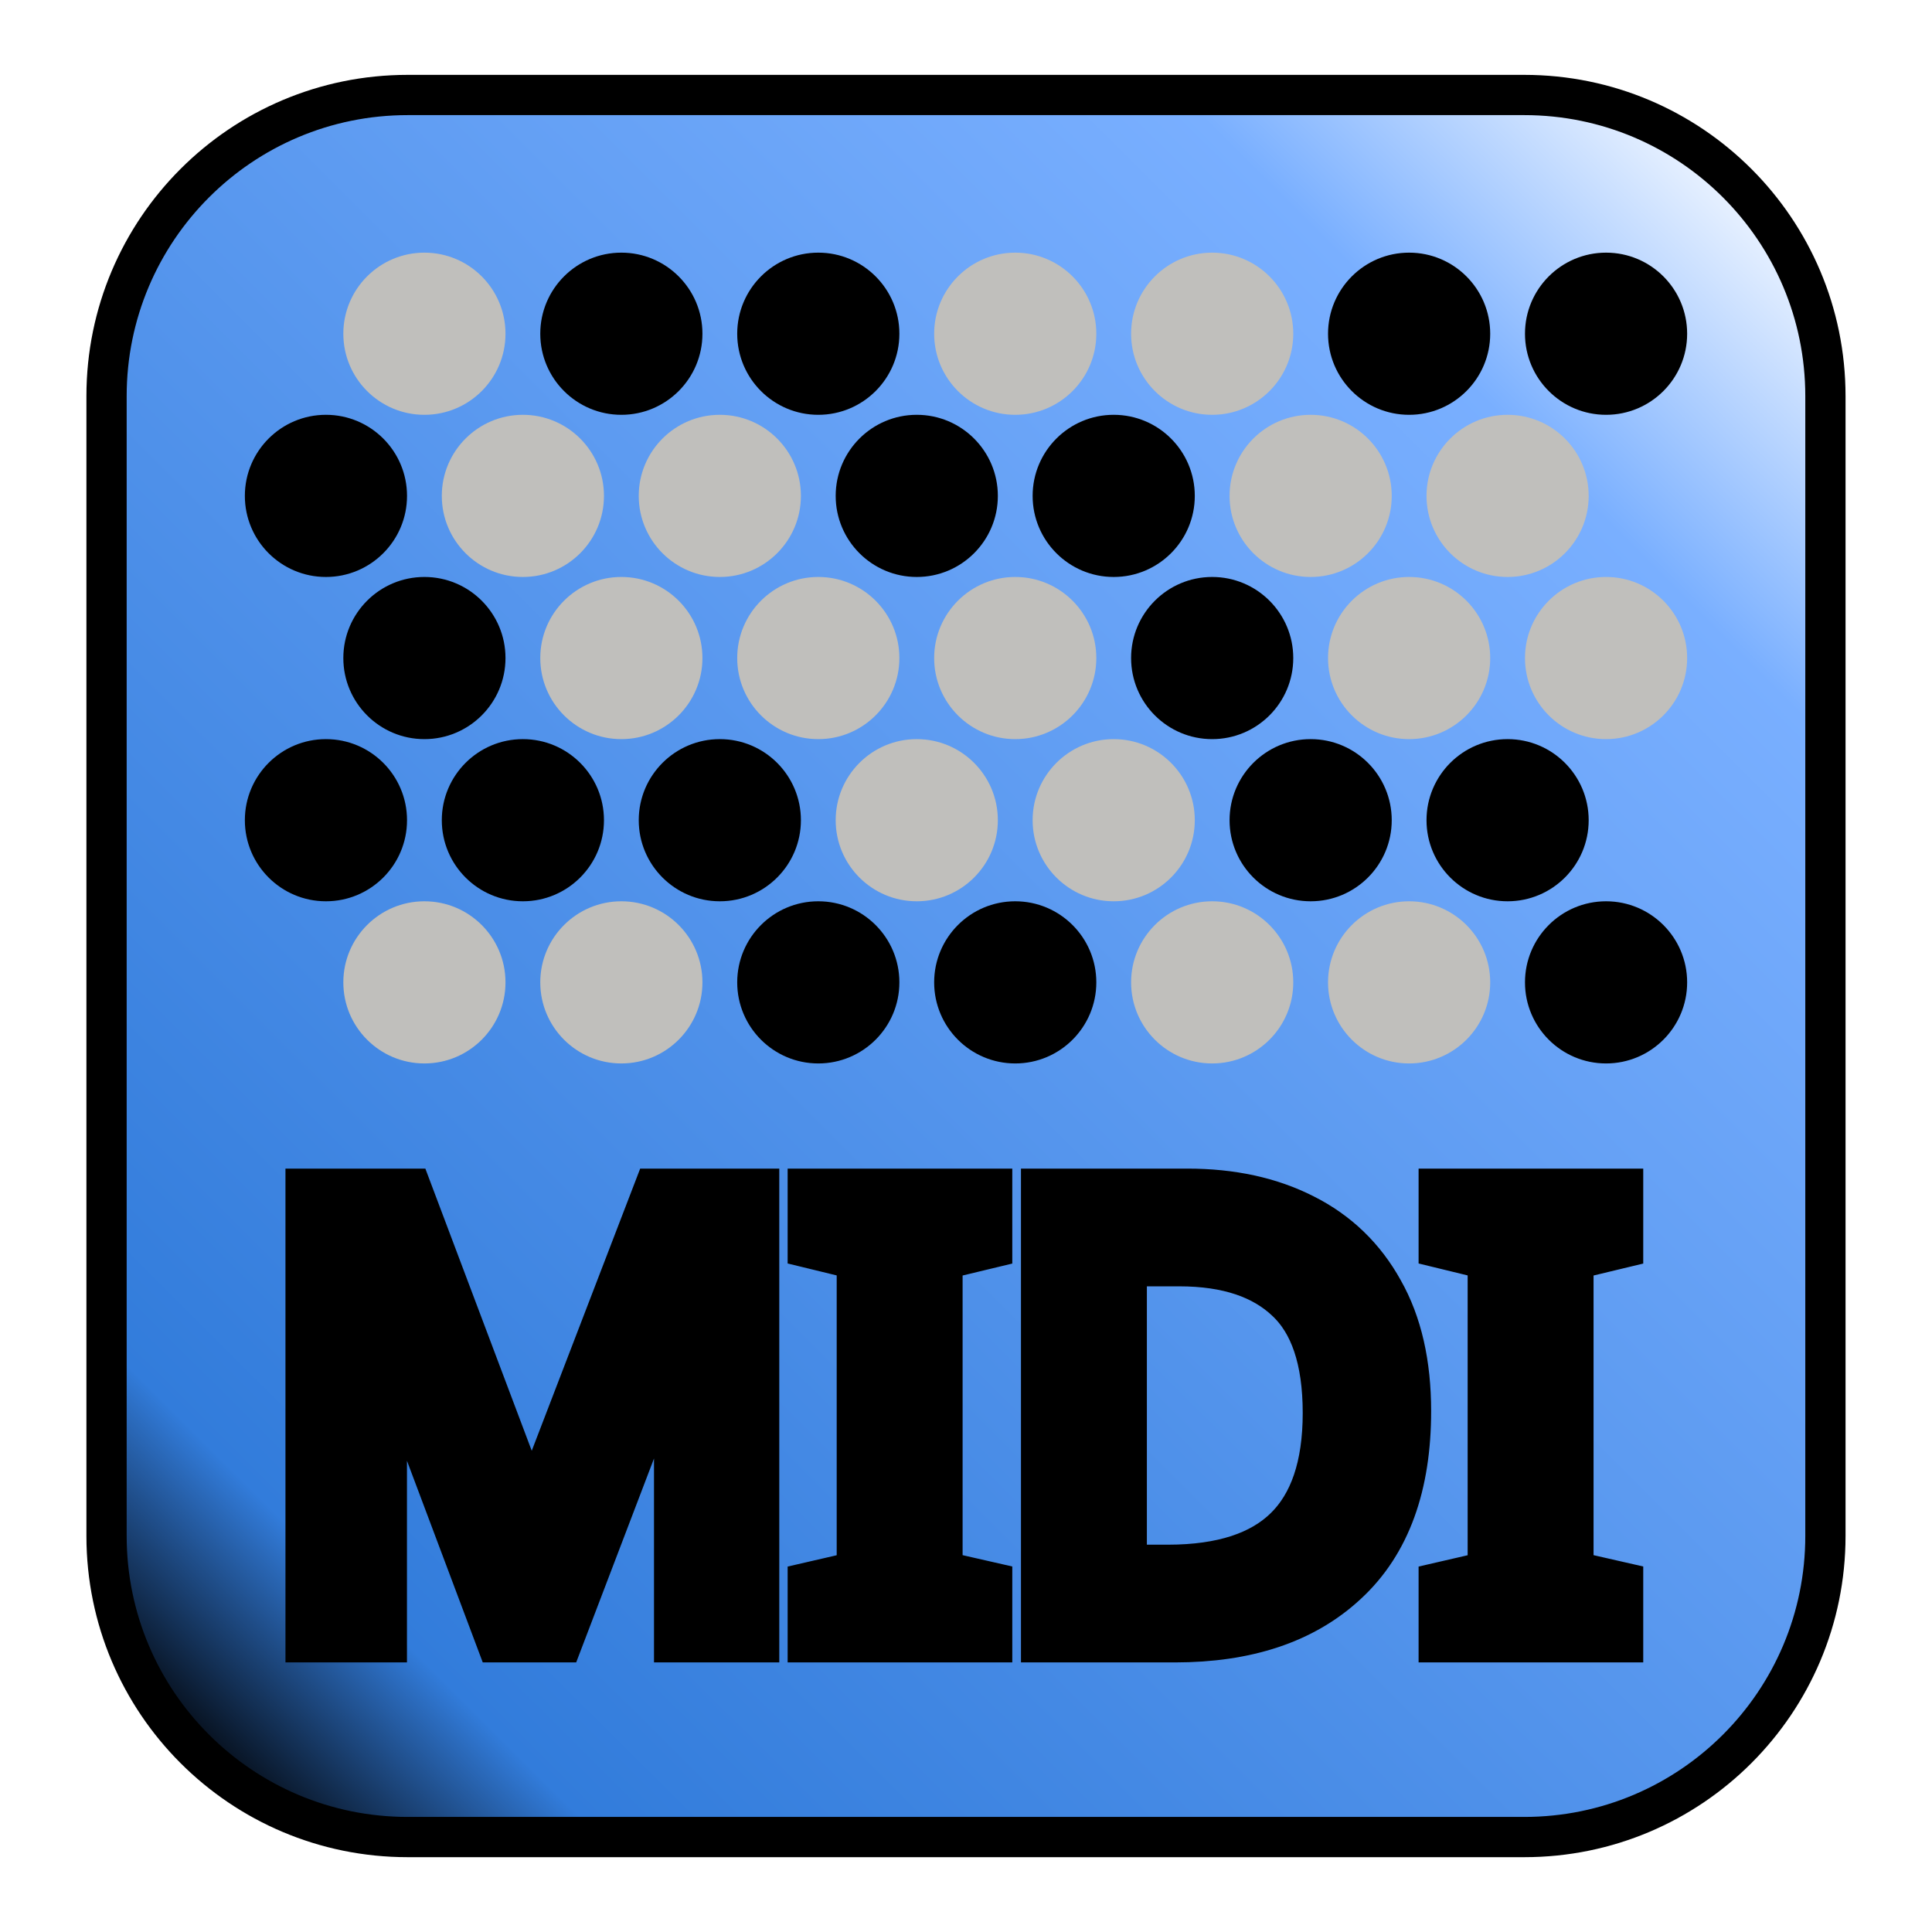
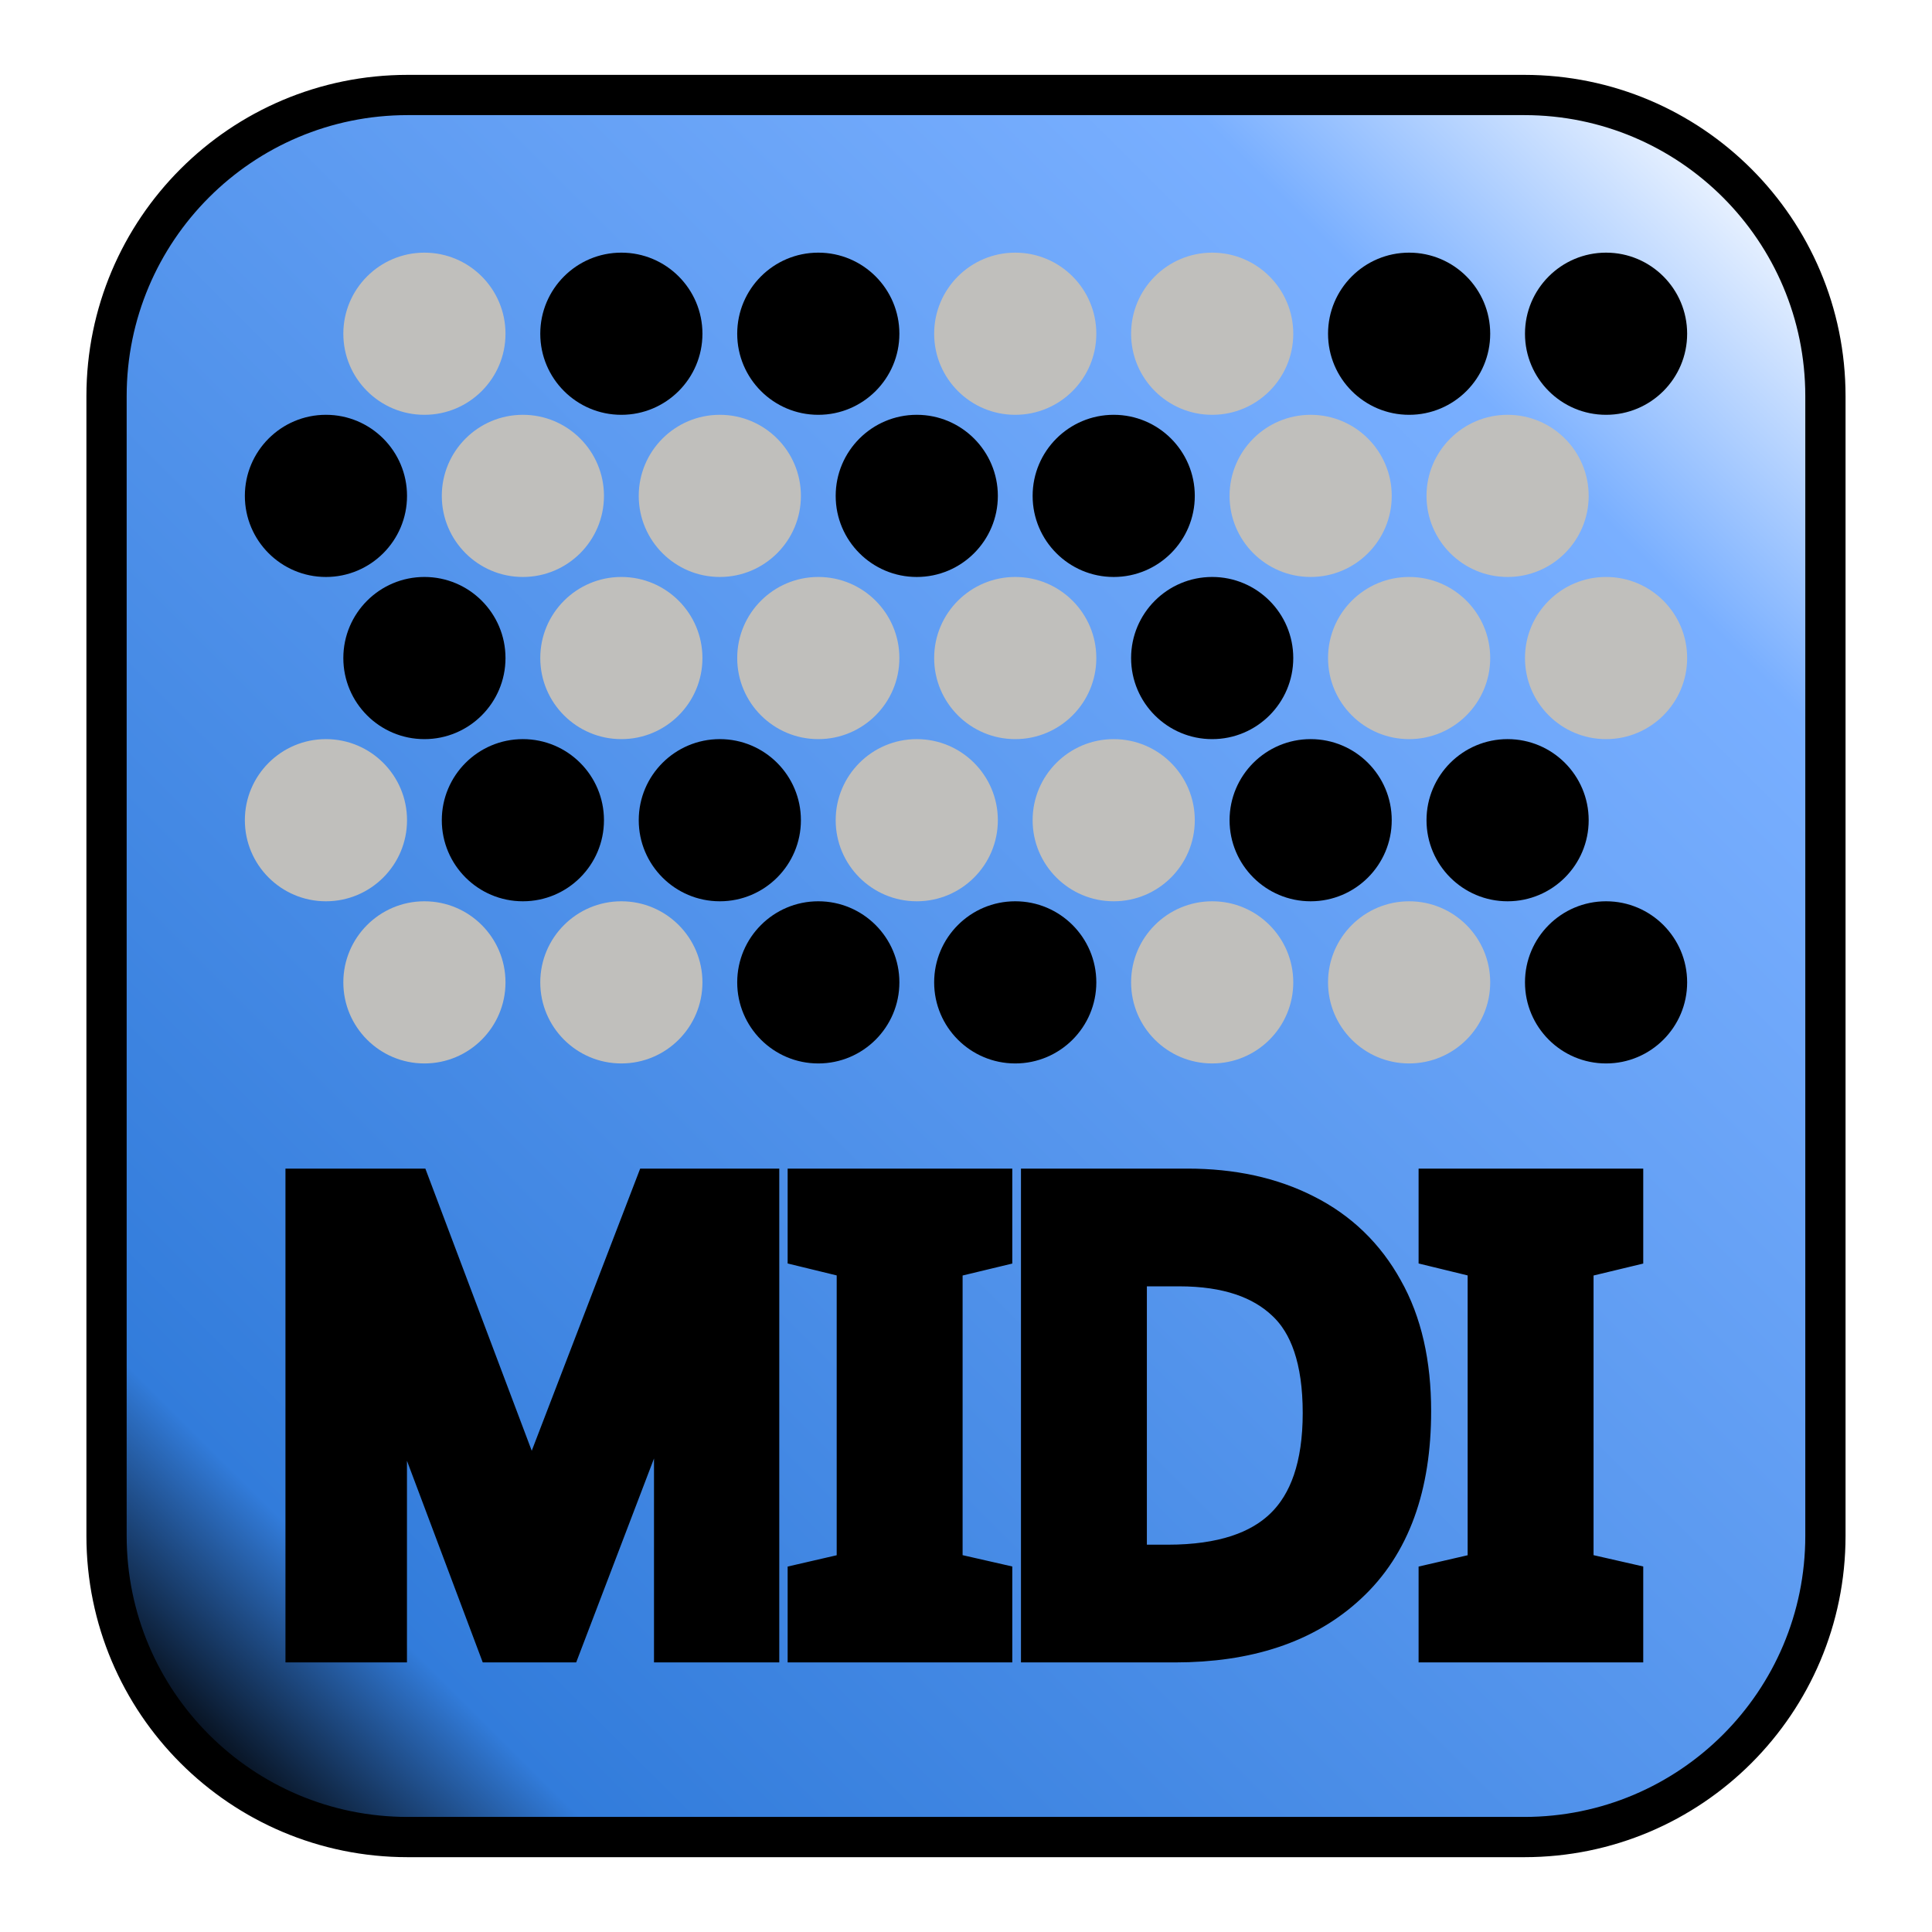
<svg xmlns="http://www.w3.org/2000/svg" xmlns:xlink="http://www.w3.org/1999/xlink" width="48.0px" height="48.0px" viewBox="0 0 48.0 48.0" version="1.1" id="SVGRoot">
  <defs id="defs113">
    <linearGradient id="linearGradient6876-2">
      <stop style="stop-color:#010204;stop-opacity:1;" offset="0" id="stop6890" />
      <stop style="stop-color:#327cdb;stop-opacity:1;" offset="0.106" id="stop8598" />
      <stop style="stop-color:#79afff;stop-opacity:1;" offset="0.83" id="stop8543" />
      <stop style="stop-color:#ffffff;stop-opacity:1;" offset="1" id="stop6892" />
    </linearGradient>
    <linearGradient xlink:href="#linearGradient6876-2" id="linearGradient7815" x1="4.104" y1="43.281" x2="43.896" y2="3.396" gradientUnits="userSpaceOnUse" />
  </defs>
  <g id="layer1">
    <rect style="opacity:1;fill:url(#linearGradient7815);fill-opacity:1;stroke:#000000;stroke-width:1;stroke-dasharray:none;stroke-opacity:1" id="rect6233" width="42.705" height="43.281" x="2.647" y="2.36" rx="7.482" ry="7.482" />
    <path d="M 0,0" id="path889" class="UnoptimicedTransforms" />
    <path style="fill:#c0bfbc;fill-opacity:1;stroke-width:0.728;image-rendering:auto" id="path728" transform="matrix(0.8641975,0,0,0.8641975,3.954037,-1.940648)" d="m 9.957,11.84 c 0,1.287 -1.044,2.331 -2.331,2.331 -1.287,0 -2.331,-1.044 -2.331,-2.331 0,-1.287 1.044,-2.331 2.331,-2.331 1.287,0 2.331,1.044 2.331,2.331 z" class="UnoptimicedTransforms" />
    <text xml:space="preserve" style="font-style:normal;font-variant:normal;font-weight:normal;font-stretch:normal;font-size:14.667px;font-family:'Source Code Pro';-inkscape-font-specification:'Source Code Pro';fill:#000000;stroke:#000000;stroke-width:1.8;stroke-dasharray:none;stroke-opacity:1" x="6.569" y="40.403" id="text1717">
      <tspan id="tspan1715" x="6.569" y="40.403">MIDI</tspan>
    </text>
    <path transform="matrix(0.8641975,0,0,0.8641975,8.847012,-1.940648)" style="fill:#000000;stroke-width:0.728;image-rendering:auto" class="UnoptimicedTransforms" id="path4887" d="m 9.957,11.84 c 0,1.287 -1.044,2.331 -2.331,2.331 -1.287,0 -2.331,-1.044 -2.331,-2.331 0,-1.287 1.044,-2.331 2.331,-2.331 1.287,0 2.331,1.044 2.331,2.331 z" />
    <path transform="matrix(0.8641975,0,0,0.8641975,13.73999,-1.940648)" style="fill:#000000;stroke-width:0.728;image-rendering:auto" class="UnoptimicedTransforms" id="path4889" d="m 9.957,11.84 c 0,1.287 -1.044,2.331 -2.331,2.331 -1.287,0 -2.331,-1.044 -2.331,-2.331 0,-1.287 1.044,-2.331 2.331,-2.331 1.287,0 2.331,1.044 2.331,2.331 z" />
    <path transform="matrix(0.8641975,0,0,0.8641975,18.63296,-1.940648)" style="fill:#c0bfbc;fill-opacity:1;stroke-width:0.728;image-rendering:auto" class="UnoptimicedTransforms" id="path4891" d="m 9.957,11.84 c 0,1.287 -1.044,2.331 -2.331,2.331 -1.287,0 -2.331,-1.044 -2.331,-2.331 0,-1.287 1.044,-2.331 2.331,-2.331 1.287,0 2.331,1.044 2.331,2.331 z" />
    <path transform="matrix(0.8641975,0,0,0.8641975,23.52594,-1.940648)" style="fill:#c0bfbc;fill-opacity:1;stroke-width:0.728;image-rendering:auto" class="UnoptimicedTransforms" id="path4893" d="m 9.957,11.84 c 0,1.287 -1.044,2.331 -2.331,2.331 -1.287,0 -2.331,-1.044 -2.331,-2.331 0,-1.287 1.044,-2.331 2.331,-2.331 1.287,0 2.331,1.044 2.331,2.331 z" />
    <path transform="matrix(0.8641975,0,0,0.8641975,28.41891,-1.940648)" style="fill:#000000;stroke-width:0.728;image-rendering:auto" class="UnoptimicedTransforms" id="path4895" d="m 9.957,11.84 c 0,1.287 -1.044,2.331 -2.331,2.331 -1.287,0 -2.331,-1.044 -2.331,-2.331 0,-1.287 1.044,-2.331 2.331,-2.331 1.287,0 2.331,1.044 2.331,2.331 z" />
    <path transform="matrix(0.8641975,0,0,0.8641975,33.31188,-1.940648)" style="fill:#000000;stroke-width:0.728;image-rendering:auto" class="UnoptimicedTransforms" id="path4897" d="m 9.957,11.84 c 0,1.287 -1.044,2.331 -2.331,2.331 -1.287,0 -2.331,-1.044 -2.331,-2.331 0,-1.287 1.044,-2.331 2.331,-2.331 1.287,0 2.331,1.044 2.331,2.331 z" />
    <path transform="matrix(0.8641975,0,0,0.8641975,1.50755,2.088129)" style="fill:#000000;stroke-width:0.728;image-rendering:auto" class="UnoptimicedTransforms" id="path4899" d="m 9.957,11.84 c 0,1.287 -1.044,2.331 -2.331,2.331 -1.287,0 -2.331,-1.044 -2.331,-2.331 0,-1.287 1.044,-2.331 2.331,-2.331 1.287,0 2.331,1.044 2.331,2.331 z" />
    <path transform="matrix(0.8641975,0,0,0.8641975,6.400524,2.088129)" style="fill:#c0bfbc;fill-opacity:1;stroke-width:0.728;image-rendering:auto" class="UnoptimicedTransforms" id="path4901" d="m 9.957,11.84 c 0,1.287 -1.044,2.331 -2.331,2.331 -1.287,0 -2.331,-1.044 -2.331,-2.331 0,-1.287 1.044,-2.331 2.331,-2.331 1.287,0 2.331,1.044 2.331,2.331 z" />
    <path transform="matrix(0.8641975,0,0,0.8641975,11.2935,2.088129)" style="fill:#c0bfbc;fill-opacity:1;stroke-width:0.728;image-rendering:auto" class="UnoptimicedTransforms" id="path4903" d="m 9.957,11.84 c 0,1.287 -1.044,2.331 -2.331,2.331 -1.287,0 -2.331,-1.044 -2.331,-2.331 0,-1.287 1.044,-2.331 2.331,-2.331 1.287,0 2.331,1.044 2.331,2.331 z" />
    <path transform="matrix(0.8641975,0,0,0.8641975,16.18647,2.088129)" style="fill:#000000;stroke-width:0.728;image-rendering:auto" class="UnoptimicedTransforms" id="path4905" d="m 9.957,11.84 c 0,1.287 -1.044,2.331 -2.331,2.331 -1.287,0 -2.331,-1.044 -2.331,-2.331 0,-1.287 1.044,-2.331 2.331,-2.331 1.287,0 2.331,1.044 2.331,2.331 z" />
    <path transform="matrix(0.8641975,0,0,0.8641975,21.07945,2.088129)" style="fill:#000000;stroke-width:0.728;image-rendering:auto" class="UnoptimicedTransforms" id="path4907" d="m 9.957,11.84 c 0,1.287 -1.044,2.331 -2.331,2.331 -1.287,0 -2.331,-1.044 -2.331,-2.331 0,-1.287 1.044,-2.331 2.331,-2.331 1.287,0 2.331,1.044 2.331,2.331 z" />
    <path transform="matrix(0.8641975,0,0,0.8641975,25.97242,2.088129)" style="fill:#c0bfbc;fill-opacity:1;stroke-width:0.728;image-rendering:auto" class="UnoptimicedTransforms" id="path4909" d="m 9.957,11.84 c 0,1.287 -1.044,2.331 -2.331,2.331 -1.287,0 -2.331,-1.044 -2.331,-2.331 0,-1.287 1.044,-2.331 2.331,-2.331 1.287,0 2.331,1.044 2.331,2.331 z" />
    <path transform="matrix(0.8641975,0,0,0.8641975,30.8654,2.088129)" style="fill:#c0bfbc;fill-opacity:1;stroke-width:0.728;image-rendering:auto" class="UnoptimicedTransforms" id="path4911" d="m 9.957,11.84 c 0,1.287 -1.044,2.331 -2.331,2.331 -1.287,0 -2.331,-1.044 -2.331,-2.331 0,-1.287 1.044,-2.331 2.331,-2.331 1.287,0 2.331,1.044 2.331,2.331 z" />
    <path transform="matrix(0.8641975,0,0,0.8641975,3.954037,6.116906)" style="fill:#000000;stroke-width:0.728;image-rendering:auto" class="UnoptimicedTransforms" id="path4913" d="m 9.957,11.84 c 0,1.287 -1.044,2.331 -2.331,2.331 -1.287,0 -2.331,-1.044 -2.331,-2.331 0,-1.287 1.044,-2.331 2.331,-2.331 1.287,0 2.331,1.044 2.331,2.331 z" />
    <path transform="matrix(0.8641975,0,0,0.8641975,8.847012,6.116906)" style="fill:#c0bfbc;fill-opacity:1;stroke-width:0.728;image-rendering:auto" class="UnoptimicedTransforms" id="path4915" d="m 9.957,11.84 c 0,1.287 -1.044,2.331 -2.331,2.331 -1.287,0 -2.331,-1.044 -2.331,-2.331 0,-1.287 1.044,-2.331 2.331,-2.331 1.287,0 2.331,1.044 2.331,2.331 z" />
    <path transform="matrix(0.8641975,0,0,0.8641975,13.73999,6.116906)" style="fill:#c0bfbc;fill-opacity:1;stroke-width:0.728;image-rendering:auto" class="UnoptimicedTransforms" id="path4917" d="m 9.957,11.84 c 0,1.287 -1.044,2.331 -2.331,2.331 -1.287,0 -2.331,-1.044 -2.331,-2.331 0,-1.287 1.044,-2.331 2.331,-2.331 1.287,0 2.331,1.044 2.331,2.331 z" />
    <path transform="matrix(0.8641975,0,0,0.8641975,18.63296,6.116906)" style="fill:#c0bfbc;fill-opacity:1;stroke-width:0.728;image-rendering:auto" class="UnoptimicedTransforms" id="path4919" d="m 9.957,11.84 c 0,1.287 -1.044,2.331 -2.331,2.331 -1.287,0 -2.331,-1.044 -2.331,-2.331 0,-1.287 1.044,-2.331 2.331,-2.331 1.287,0 2.331,1.044 2.331,2.331 z" />
    <path transform="matrix(0.8641975,0,0,0.8641975,23.52594,6.116906)" style="fill:#000000;stroke-width:0.728;image-rendering:auto" class="UnoptimicedTransforms" id="path4921" d="m 9.957,11.84 c 0,1.287 -1.044,2.331 -2.331,2.331 -1.287,0 -2.331,-1.044 -2.331,-2.331 0,-1.287 1.044,-2.331 2.331,-2.331 1.287,0 2.331,1.044 2.331,2.331 z" />
    <path transform="matrix(0.8641975,0,0,0.8641975,28.41891,6.116906)" style="fill:#c0bfbc;fill-opacity:1;stroke-width:0.728;image-rendering:auto" class="UnoptimicedTransforms" id="path4923" d="m 9.957,11.84 c 0,1.287 -1.044,2.331 -2.331,2.331 -1.287,0 -2.331,-1.044 -2.331,-2.331 0,-1.287 1.044,-2.331 2.331,-2.331 1.287,0 2.331,1.044 2.331,2.331 z" />
    <path transform="matrix(0.8641975,0,0,0.8641975,33.31188,6.116906)" style="fill:#c0bfbc;fill-opacity:1;stroke-width:0.728;image-rendering:auto" class="UnoptimicedTransforms" id="path4925" d="m 9.957,11.84 c 0,1.287 -1.044,2.331 -2.331,2.331 -1.287,0 -2.331,-1.044 -2.331,-2.331 0,-1.287 1.044,-2.331 2.331,-2.331 1.287,0 2.331,1.044 2.331,2.331 z" />
-     <path transform="matrix(0.8641975,0,0,0.8641975,1.50755,10.14568)" style="fill:#000000;stroke-width:0.728;image-rendering:auto" class="UnoptimicedTransforms" id="path4927" d="m 9.957,11.84 c 0,1.287 -1.044,2.331 -2.331,2.331 -1.287,0 -2.331,-1.044 -2.331,-2.331 0,-1.287 1.044,-2.331 2.331,-2.331 1.287,0 2.331,1.044 2.331,2.331 z" />
+     <path transform="matrix(0.8641975,0,0,0.8641975,1.50755,10.14568)" style="fill:#c0bfbc;stroke-width:0.728;image-rendering:auto;fill-opacity:1" class="UnoptimicedTransforms" id="path4927" d="m 9.957,11.84 c 0,1.287 -1.044,2.331 -2.331,2.331 -1.287,0 -2.331,-1.044 -2.331,-2.331 0,-1.287 1.044,-2.331 2.331,-2.331 1.287,0 2.331,1.044 2.331,2.331 z" />
    <path transform="matrix(0.8641975,0,0,0.8641975,6.400524,10.14568)" style="fill:#000000;stroke-width:0.728;image-rendering:auto" class="UnoptimicedTransforms" id="path4929" d="m 9.957,11.84 c 0,1.287 -1.044,2.331 -2.331,2.331 -1.287,0 -2.331,-1.044 -2.331,-2.331 0,-1.287 1.044,-2.331 2.331,-2.331 1.287,0 2.331,1.044 2.331,2.331 z" />
    <path transform="matrix(0.8641975,0,0,0.8641975,11.2935,10.14568)" style="fill:#000000;stroke-width:0.728;image-rendering:auto" class="UnoptimicedTransforms" id="path4931" d="m 9.957,11.84 c 0,1.287 -1.044,2.331 -2.331,2.331 -1.287,0 -2.331,-1.044 -2.331,-2.331 0,-1.287 1.044,-2.331 2.331,-2.331 1.287,0 2.331,1.044 2.331,2.331 z" />
    <path transform="matrix(0.8641975,0,0,0.8641975,16.18647,10.14568)" style="fill:#c0bfbc;fill-opacity:1;stroke-width:0.728;image-rendering:auto" class="UnoptimicedTransforms" id="path4933" d="m 9.957,11.84 c 0,1.287 -1.044,2.331 -2.331,2.331 -1.287,0 -2.331,-1.044 -2.331,-2.331 0,-1.287 1.044,-2.331 2.331,-2.331 1.287,0 2.331,1.044 2.331,2.331 z" />
    <path transform="matrix(0.8641975,0,0,0.8641975,21.07945,10.14568)" style="fill:#c0bfbc;fill-opacity:1;stroke-width:0.728;image-rendering:auto" class="UnoptimicedTransforms" id="path4935" d="m 9.957,11.84 c 0,1.287 -1.044,2.331 -2.331,2.331 -1.287,0 -2.331,-1.044 -2.331,-2.331 0,-1.287 1.044,-2.331 2.331,-2.331 1.287,0 2.331,1.044 2.331,2.331 z" />
    <path transform="matrix(0.8641975,0,0,0.8641975,25.97242,10.14568)" style="fill:#000000;stroke-width:0.728;image-rendering:auto" class="UnoptimicedTransforms" id="path4937" d="m 9.957,11.84 c 0,1.287 -1.044,2.331 -2.331,2.331 -1.287,0 -2.331,-1.044 -2.331,-2.331 0,-1.287 1.044,-2.331 2.331,-2.331 1.287,0 2.331,1.044 2.331,2.331 z" />
    <path transform="matrix(0.8641975,0,0,0.8641975,30.8654,10.14568)" style="fill:#000000;stroke-width:0.728;image-rendering:auto" class="UnoptimicedTransforms" id="path4939" d="m 9.957,11.84 c 0,1.287 -1.044,2.331 -2.331,2.331 -1.287,0 -2.331,-1.044 -2.331,-2.331 0,-1.287 1.044,-2.331 2.331,-2.331 1.287,0 2.331,1.044 2.331,2.331 z" />
    <path transform="matrix(0.8641975,0,0,0.8641975,3.954037,14.17446)" style="fill:#c0bfbc;stroke-width:0.728;image-rendering:auto" class="UnoptimicedTransforms" id="path4941" d="m 9.957,11.84 c 0,1.287 -1.044,2.331 -2.331,2.331 -1.287,0 -2.331,-1.044 -2.331,-2.331 0,-1.287 1.044,-2.331 2.331,-2.331 1.287,0 2.331,1.044 2.331,2.331 z" />
    <path transform="matrix(0.8641975,0,0,0.8641975,8.847012,14.17446)" style="fill:#c0bfbc;fill-opacity:1;stroke-width:0.728;image-rendering:auto" class="UnoptimicedTransforms" id="path4943" d="m 9.957,11.84 c 0,1.287 -1.044,2.331 -2.331,2.331 -1.287,0 -2.331,-1.044 -2.331,-2.331 0,-1.287 1.044,-2.331 2.331,-2.331 1.287,0 2.331,1.044 2.331,2.331 z" />
    <path transform="matrix(0.8641975,0,0,0.8641975,13.73999,14.17446)" style="fill:#000000;stroke-width:0.728;image-rendering:auto" class="UnoptimicedTransforms" id="path4945" d="m 9.957,11.84 c 0,1.287 -1.044,2.331 -2.331,2.331 -1.287,0 -2.331,-1.044 -2.331,-2.331 0,-1.287 1.044,-2.331 2.331,-2.331 1.287,0 2.331,1.044 2.331,2.331 z" />
    <path transform="matrix(0.8641975,0,0,0.8641975,18.63296,14.17446)" style="fill:#000000;fill-opacity:1;stroke-width:0.728;image-rendering:auto" class="UnoptimicedTransforms" id="path4947" d="m 9.957,11.84 c 0,1.287 -1.044,2.331 -2.331,2.331 -1.287,0 -2.331,-1.044 -2.331,-2.331 0,-1.287 1.044,-2.331 2.331,-2.331 1.287,0 2.331,1.044 2.331,2.331 z" />
    <path transform="matrix(0.8641975,0,0,0.8641975,23.52594,14.17446)" style="fill:#c0bfbc;fill-opacity:1;stroke-width:0.728;image-rendering:auto" class="UnoptimicedTransforms" id="path4949" d="m 9.957,11.84 c 0,1.287 -1.044,2.331 -2.331,2.331 -1.287,0 -2.331,-1.044 -2.331,-2.331 0,-1.287 1.044,-2.331 2.331,-2.331 1.287,0 2.331,1.044 2.331,2.331 z" />
    <path transform="matrix(0.8641975,0,0,0.8641975,28.41891,14.17446)" style="fill:#c0bfbc;fill-opacity:1;stroke-width:0.728;image-rendering:auto" class="UnoptimicedTransforms" id="path4951" d="m 9.957,11.84 c 0,1.287 -1.044,2.331 -2.331,2.331 -1.287,0 -2.331,-1.044 -2.331,-2.331 0,-1.287 1.044,-2.331 2.331,-2.331 1.287,0 2.331,1.044 2.331,2.331 z" />
    <path transform="matrix(0.8641975,0,0,0.8641975,33.31188,14.17446)" style="fill:#000000;stroke-width:0.728;image-rendering:auto" class="UnoptimicedTransforms" id="path4953" d="m 9.957,11.84 c 0,1.287 -1.044,2.331 -2.331,2.331 -1.287,0 -2.331,-1.044 -2.331,-2.331 0,-1.287 1.044,-2.331 2.331,-2.331 1.287,0 2.331,1.044 2.331,2.331 z" />
  </g>
</svg>
